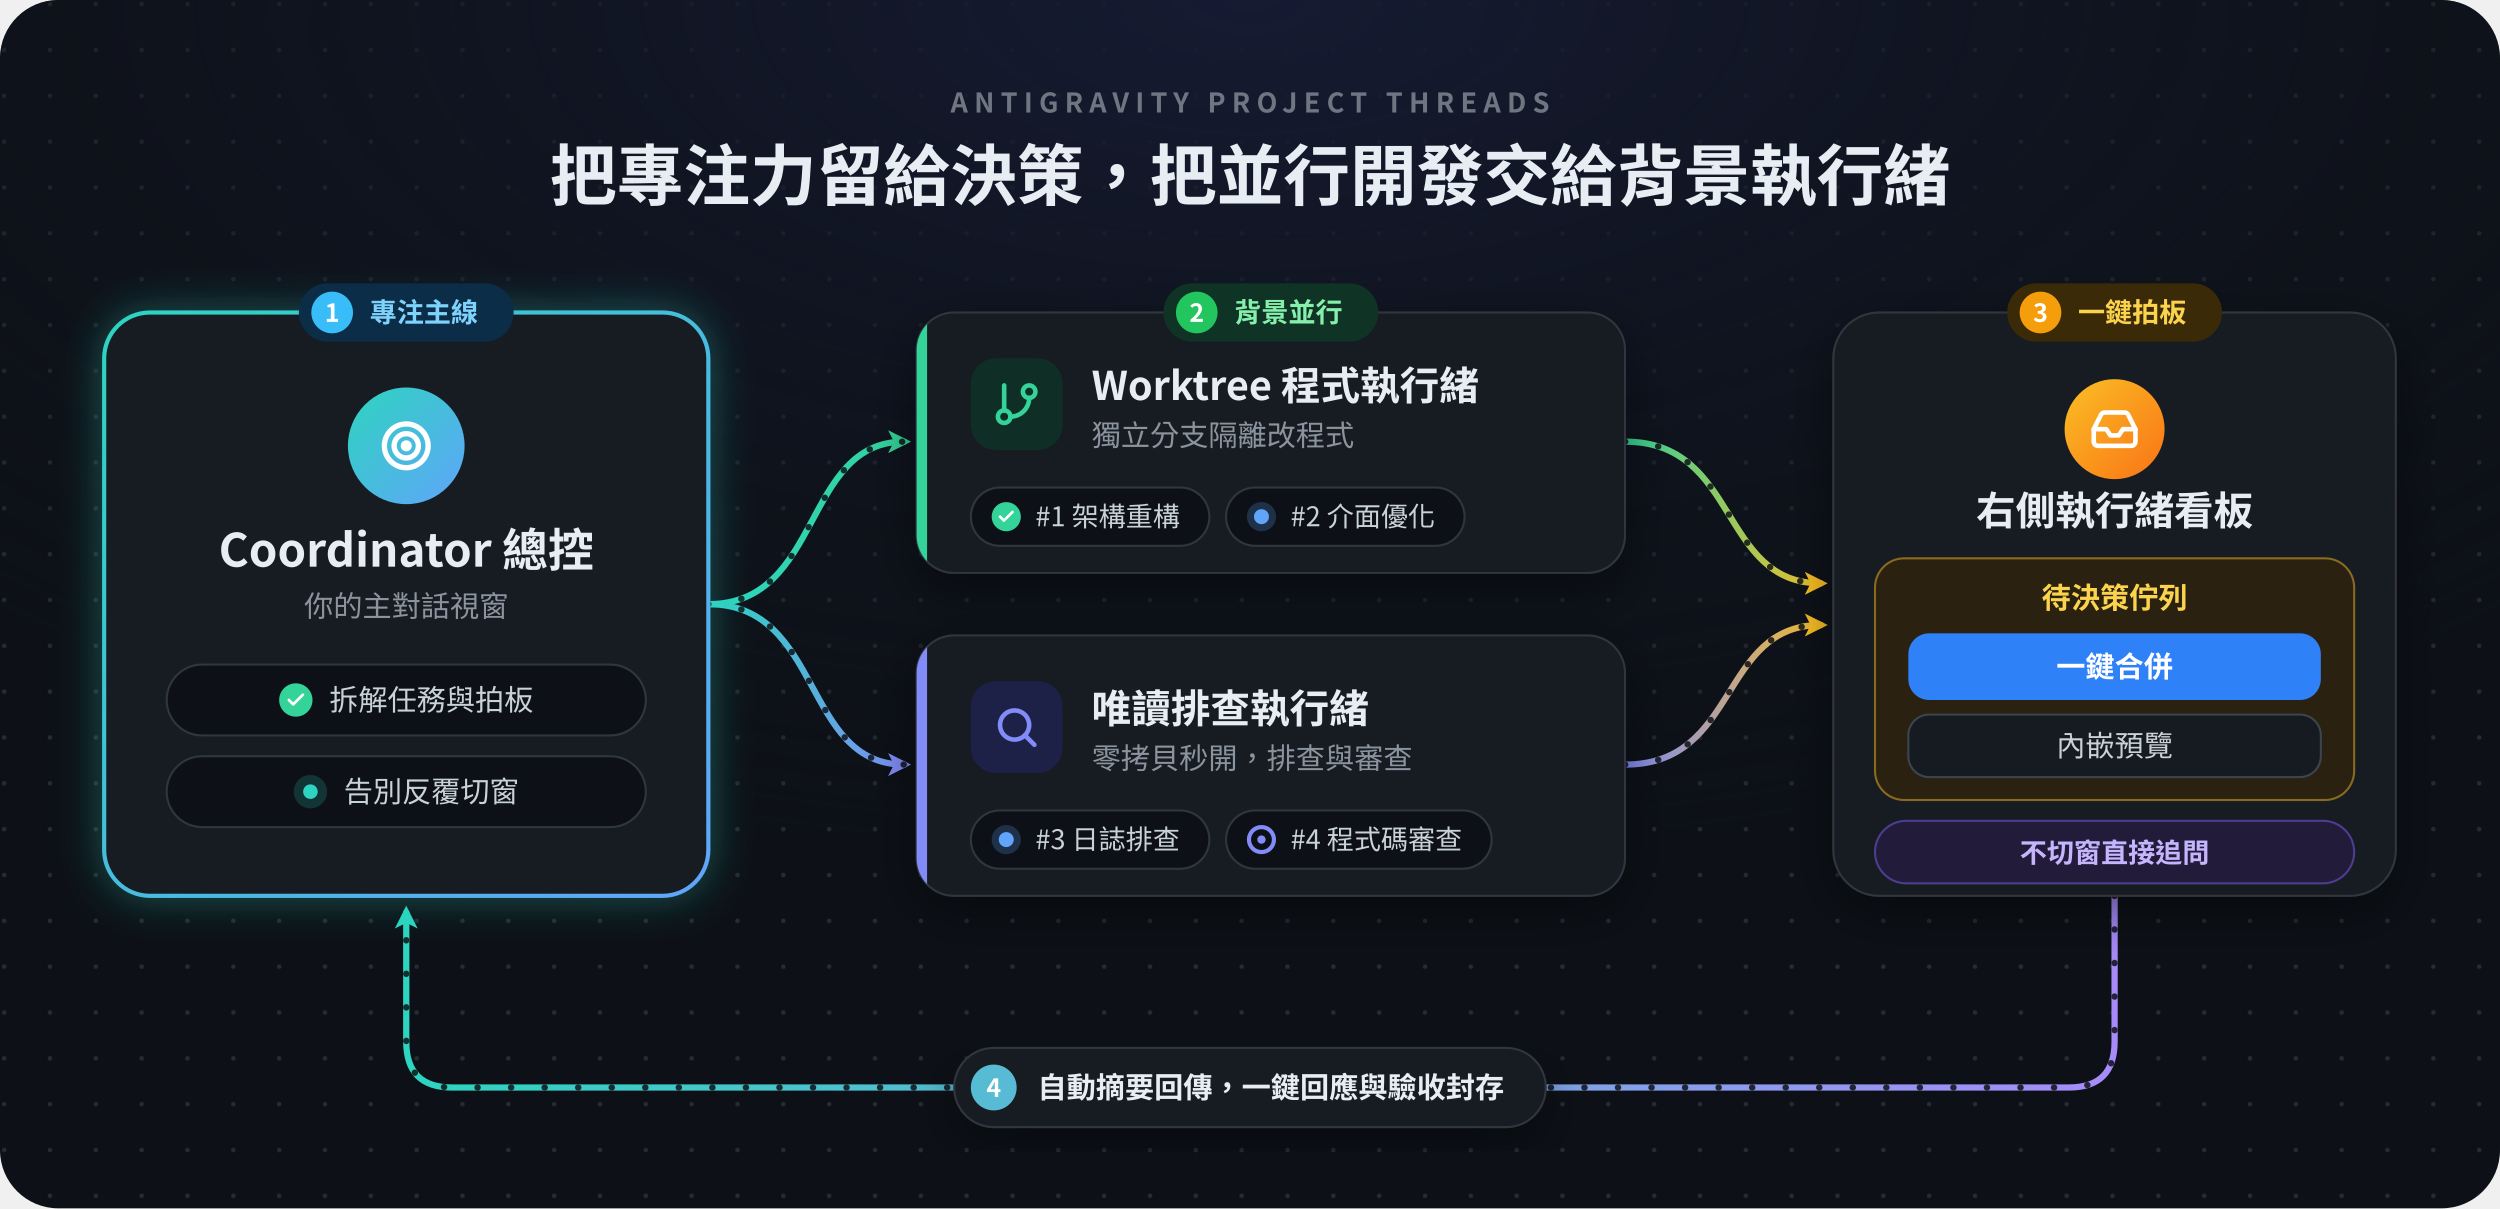
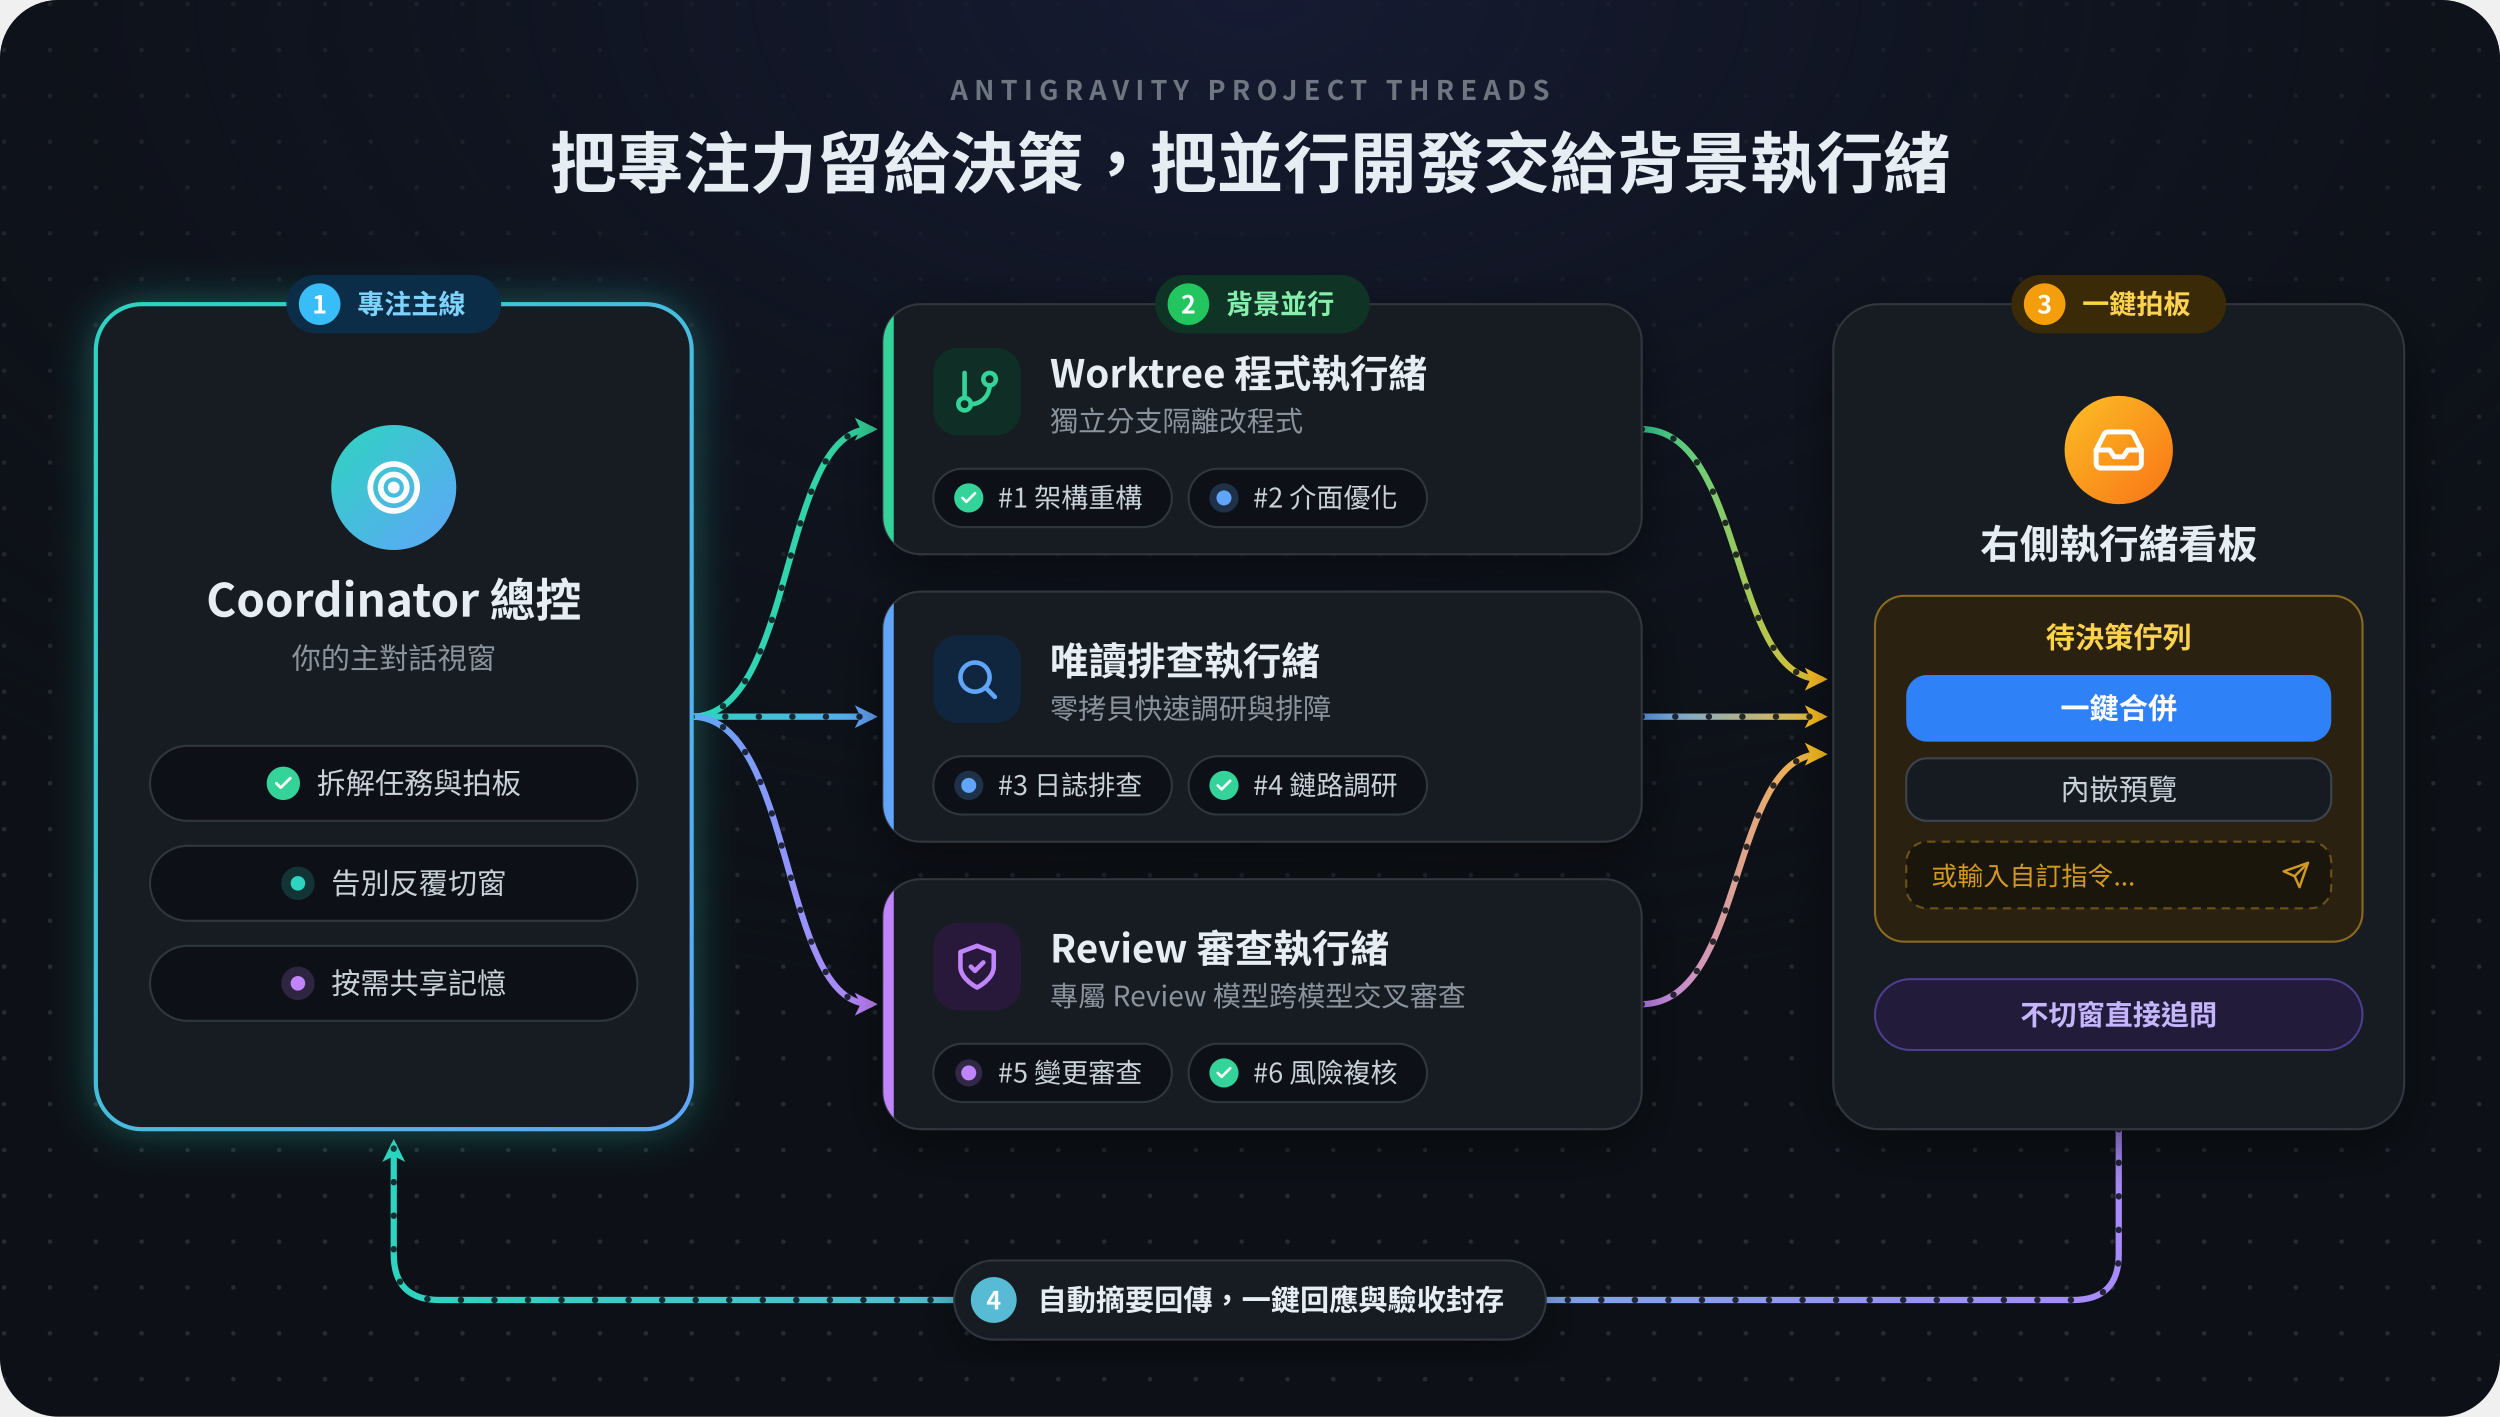
- <svg xmlns="http://www.w3.org/2000/svg" width="1200" height="580" viewBox="0 0 1200 580" role="img" aria-labelledby="title" lang="zh-TW" font-family="-apple-system, BlinkMacSystemFont, 'Segoe UI', 'PingFang TC', 'Microsoft JhengHei', 'Noto Sans TC', 'Noto Sans CJK TC', sans-serif">
+ <svg xmlns="http://www.w3.org/2000/svg" width="1200" height="680" viewBox="0 0 1200 680" role="img" aria-labelledby="title" lang="zh-TW" font-family="-apple-system, BlinkMacSystemFont, 'Segoe UI', 'PingFang TC', 'Microsoft JhengHei', 'Noto Sans TC', 'Noto Sans CJK TC', sans-serif">
  <style>
    .flow { animation: flow 1.6s linear infinite; }
    @keyframes flow { to { stroke-dashoffset: -32; } }
    @media (prefers-reduced-motion: reduce) { .flow { animation: none; } }
  </style>
  <defs>
    <pattern id="dots" width="22" height="22" patternUnits="userSpaceOnUse">
      <circle cx="2" cy="2" r="1.1" fill="#30363D" />
    </pattern>
    <radialGradient id="gGlow" cx="50%" cy="0%" r="75%">
      <stop offset="0%" stop-color="#161B33" stop-opacity="1" />
      <stop offset="100%" stop-color="#0D1117" stop-opacity="0" />
    </radialGradient>
    <linearGradient id="gCoordBorder" x1="0" y1="0" x2="1" y2="1">
      <stop offset="0%" stop-color="#2DD4BF" />
      <stop offset="100%" stop-color="#60A5FA" />
    </linearGradient>
    <linearGradient id="gCoordIcon" x1="0" y1="0" x2="1" y2="1">
      <stop offset="0%" stop-color="#2DD4BF" />
      <stop offset="100%" stop-color="#60A5FA" />
    </linearGradient>
    <linearGradient id="gBoardIcon" x1="0" y1="0" x2="1" y2="1">
      <stop offset="0%" stop-color="#FBBF24" />
      <stop offset="100%" stop-color="#F97316" />
    </linearGradient>
-     <linearGradient id="gEdgeWt" gradientUnits="userSpaceOnUse" x1="340" y1="0" x2="440" y2="0">
+     <linearGradient id="gEdgeWt" gradientUnits="userSpaceOnUse" x1="332" y1="0" x2="424" y2="0">
      <stop offset="0%" stop-color="#2DD4BF" />
      <stop offset="100%" stop-color="#34D399" />
    </linearGradient>
-     <linearGradient id="gEdgeRo" gradientUnits="userSpaceOnUse" x1="340" y1="0" x2="440" y2="0">
-       <stop offset="0%" stop-color="#2DD4BF" />
-       <stop offset="100%" stop-color="#818CF8" />
-     </linearGradient>
-     <linearGradient id="gEdgeOutWt" gradientUnits="userSpaceOnUse" x1="780" y1="0" x2="880" y2="0">
+     <linearGradient id="gEdgeRo" gradientUnits="userSpaceOnUse" x1="332" y1="0" x2="424" y2="0">
+       <stop offset="0%" stop-color="#2DD4BF" />
+       <stop offset="100%" stop-color="#60A5FA" />
+     </linearGradient>
+     <linearGradient id="gEdgeRv" gradientUnits="userSpaceOnUse" x1="332" y1="0" x2="424" y2="0">
+       <stop offset="0%" stop-color="#60A5FA" />
+       <stop offset="100%" stop-color="#C084FC" />
+     </linearGradient>
+     <linearGradient id="gEdgeOutWt" gradientUnits="userSpaceOnUse" x1="788" y1="0" x2="880" y2="0">
      <stop offset="0%" stop-color="#34D399" />
      <stop offset="100%" stop-color="#FBBF24" />
    </linearGradient>
-     <linearGradient id="gEdgeOutRo" gradientUnits="userSpaceOnUse" x1="780" y1="0" x2="880" y2="0">
-       <stop offset="0%" stop-color="#818CF8" />
+     <linearGradient id="gEdgeOutRo" gradientUnits="userSpaceOnUse" x1="788" y1="0" x2="880" y2="0">
+       <stop offset="0%" stop-color="#60A5FA" />
      <stop offset="100%" stop-color="#FBBF24" />
    </linearGradient>
-     <linearGradient id="gLoop" gradientUnits="userSpaceOnUse" x1="1015" y1="0" x2="195" y2="0">
+     <linearGradient id="gEdgeOutRv" gradientUnits="userSpaceOnUse" x1="788" y1="0" x2="880" y2="0">
+       <stop offset="0%" stop-color="#C084FC" />
+       <stop offset="100%" stop-color="#FBBF24" />
+     </linearGradient>
+     <linearGradient id="gLoop" gradientUnits="userSpaceOnUse" x1="1017" y1="0" x2="189" y2="0">
      <stop offset="0%" stop-color="#A78BFA" />
      <stop offset="100%" stop-color="#2DD4BF" />
    </linearGradient>
    <marker id="arrowGreen" viewBox="0 0 10 10" refX="7" refY="5" markerWidth="11" markerHeight="11" markerUnits="userSpaceOnUse" orient="auto">
      <path d="M0 0 L10 5 L0 10 L2.5 5 z" fill="#34D399" />
    </marker>
-     <marker id="arrowIndigo" viewBox="0 0 10 10" refX="7" refY="5" markerWidth="11" markerHeight="11" markerUnits="userSpaceOnUse" orient="auto">
-       <path d="M0 0 L10 5 L0 10 L2.5 5 z" fill="#818CF8" />
+     <marker id="arrowBlue" viewBox="0 0 10 10" refX="7" refY="5" markerWidth="11" markerHeight="11" markerUnits="userSpaceOnUse" orient="auto">
+       <path d="M0 0 L10 5 L0 10 L2.5 5 z" fill="#60A5FA" />
+     </marker>
+     <marker id="arrowPurple" viewBox="0 0 10 10" refX="7" refY="5" markerWidth="11" markerHeight="11" markerUnits="userSpaceOnUse" orient="auto">
+       <path d="M0 0 L10 5 L0 10 L2.5 5 z" fill="#C084FC" />
    </marker>
    <marker id="arrowAmber" viewBox="0 0 10 10" refX="7" refY="5" markerWidth="11" markerHeight="11" markerUnits="userSpaceOnUse" orient="auto">
      <path d="M0 0 L10 5 L0 10 L2.5 5 z" fill="#FBBF24" />
    </marker>
    <marker id="arrowTeal" viewBox="0 0 10 10" refX="7" refY="5" markerWidth="11" markerHeight="11" markerUnits="userSpaceOnUse" orient="auto">
      <path d="M0 0 L10 5 L0 10 L2.5 5 z" fill="#2DD4BF" />
    </marker>
    <filter id="shadow" x="-20%" y="-20%" width="140%" height="150%">
      <feDropShadow dx="0" dy="8" stdDeviation="12" flood-color="#000000" flood-opacity="0.45" />
    </filter>
    <filter id="glow" x="-30%" y="-30%" width="160%" height="160%">
      <feDropShadow dx="0" dy="0" stdDeviation="10" flood-color="#2DD4BF" flood-opacity="0.35" />
    </filter>
  </defs>
-   <rect width="1200" height="580" rx="28" fill="#0D1117" />
-   <rect width="1200" height="580" rx="28" fill="url(#dots)" opacity="0.7" />
-   <rect width="1200" height="580" rx="28" fill="url(#gGlow)" />
-   <text x="600" y="54" font-size="13" font-weight="700" fill="#6E7681" text-anchor="middle" letter-spacing="3">ANTIGRAVITY PROJECT THREADS</text>
-   <text x="600" y="96" font-size="32" font-weight="800" fill="#E6EDF3" text-anchor="middle">把專注力留給決策，把並行開發交給背景執行緒</text>
-   <path d="M340 290 C 395 290, 385 212, 434 212" fill="none" stroke="url(#gEdgeWt)" stroke-width="3" stroke-linecap="round" marker-end="url(#arrowGreen)" />
-   <path class="flow" d="M340 290 C 395 290, 385 212, 434 212" fill="none" stroke="#0D1117" stroke-opacity="0.85" stroke-width="3" stroke-linecap="round" stroke-dasharray="0.1 16" />
-   <path d="M340 290 C 395 290, 385 367, 434 367" fill="none" stroke="url(#gEdgeRo)" stroke-width="3" stroke-linecap="round" marker-end="url(#arrowIndigo)" />
-   <path class="flow" d="M340 290 C 395 290, 385 367, 434 367" fill="none" stroke="#0D1117" stroke-opacity="0.85" stroke-width="3" stroke-linecap="round" stroke-dasharray="0.1 16" />
-   <path d="M780 212 C 835 212, 825 280, 874 280" fill="none" stroke="url(#gEdgeOutWt)" stroke-width="3" stroke-linecap="round" marker-end="url(#arrowAmber)" />
-   <path class="flow" d="M780 212 C 835 212, 825 280, 874 280" fill="none" stroke="#0D1117" stroke-opacity="0.85" stroke-width="3" stroke-linecap="round" stroke-dasharray="0.1 16" />
-   <path d="M780 367 C 835 367, 825 300, 874 300" fill="none" stroke="url(#gEdgeOutRo)" stroke-width="3" stroke-linecap="round" marker-end="url(#arrowAmber)" />
-   <path class="flow" d="M780 367 C 835 367, 825 300, 874 300" fill="none" stroke="#0D1117" stroke-opacity="0.85" stroke-width="3" stroke-linecap="round" stroke-dasharray="0.1 16" />
-   <path d="M1015 430 V 500 Q 1015 522 993 522 H 217 Q 195 522 195 500 V 438" fill="none" stroke="url(#gLoop)" stroke-width="3" stroke-linecap="round" marker-end="url(#arrowTeal)" />
-   <path class="flow" d="M1015 430 V 500 Q 1015 522 993 522 H 217 Q 195 522 195 500 V 438" fill="none" stroke="#0D1117" stroke-opacity="0.85" stroke-width="3" stroke-linecap="round" stroke-dasharray="0.1 16" />
-   <g>
-     <rect x="458" y="503" width="284" height="38" rx="19" fill="#161B22" stroke="#30363D" filter="url(#shadow)" />
-     <circle cx="477" cy="522" r="11" fill="url(#gLoop)" />
-     <text x="477" y="526.5" font-size="12" font-weight="700" fill="#FFFFFF" text-anchor="middle">4</text>
-     <text x="498" y="527" font-size="14" font-weight="600" fill="#E6EDF3" text-anchor="start">自動摘要回傳，一鍵回應與驗收封存</text>
-   </g>
-   <g>
-     <rect x="50" y="150" width="290" height="280" rx="22" fill="#161B22" stroke="url(#gCoordBorder)" stroke-width="2" filter="url(#glow)" />
-     <circle cx="195" cy="214" r="28" fill="url(#gCoordIcon)" />
-     <g transform="translate(181 200) scale(1.166667)" fill="none" stroke="#FFFFFF" stroke-width="2.2" stroke-linecap="round" stroke-linejoin="round" style="color:#FFFFFF">
+   <rect width="1200" height="680" rx="28" fill="#0D1117" />
+   <rect width="1200" height="680" rx="28" fill="url(#dots)" opacity="0.7" />
+   <rect width="1200" height="680" rx="28" fill="url(#gGlow)" />
+   <text x="600" y="48" font-size="13" font-weight="700" fill="#6E7681" text-anchor="middle" letter-spacing="3">ANTIGRAVITY PROJECT THREADS</text>
+   <text x="600" y="90" font-size="32" font-weight="800" fill="#E6EDF3" text-anchor="middle">把專注力留給決策，把並行開發交給背景執行緒</text>
+   <path d="M332 344 C 382 344, 374 206, 418 206" fill="none" stroke="url(#gEdgeWt)" stroke-width="3" stroke-linecap="round" marker-end="url(#arrowGreen)" />
+   <path class="flow" d="M332 344 C 382 344, 374 206, 418 206" fill="none" stroke="#0D1117" stroke-opacity="0.85" stroke-width="3" stroke-linecap="round" stroke-dasharray="0.1 16" />
+   <path d="M332 344 H 418" fill="none" stroke="url(#gEdgeRo)" stroke-width="3" stroke-linecap="round" marker-end="url(#arrowBlue)" />
+   <path class="flow" d="M332 344 H 418" fill="none" stroke="#0D1117" stroke-opacity="0.85" stroke-width="3" stroke-linecap="round" stroke-dasharray="0.1 16" />
+   <path d="M332 344 C 382 344, 374 482, 418 482" fill="none" stroke="url(#gEdgeRv)" stroke-width="3" stroke-linecap="round" marker-end="url(#arrowPurple)" />
+   <path class="flow" d="M332 344 C 382 344, 374 482, 418 482" fill="none" stroke="#0D1117" stroke-opacity="0.85" stroke-width="3" stroke-linecap="round" stroke-dasharray="0.1 16" />
+   <path d="M788 206 C 838 206, 830 326, 874 326" fill="none" stroke="url(#gEdgeOutWt)" stroke-width="3" stroke-linecap="round" marker-end="url(#arrowAmber)" />
+   <path class="flow" d="M788 206 C 838 206, 830 326, 874 326" fill="none" stroke="#0D1117" stroke-opacity="0.85" stroke-width="3" stroke-linecap="round" stroke-dasharray="0.1 16" />
+   <path d="M788 344 H 874" fill="none" stroke="url(#gEdgeOutRo)" stroke-width="3" stroke-linecap="round" marker-end="url(#arrowAmber)" />
+   <path class="flow" d="M788 344 H 874" fill="none" stroke="#0D1117" stroke-opacity="0.85" stroke-width="3" stroke-linecap="round" stroke-dasharray="0.1 16" />
+   <path d="M788 482 C 838 482, 830 362, 874 362" fill="none" stroke="url(#gEdgeOutRv)" stroke-width="3" stroke-linecap="round" marker-end="url(#arrowAmber)" />
+   <path class="flow" d="M788 482 C 838 482, 830 362, 874 362" fill="none" stroke="#0D1117" stroke-opacity="0.85" stroke-width="3" stroke-linecap="round" stroke-dasharray="0.1 16" />
+   <path d="M1017 542 V 602 Q 1017 624 995 624 H 211 Q 189 624 189 602 V 550" fill="none" stroke="url(#gLoop)" stroke-width="3" stroke-linecap="round" marker-end="url(#arrowTeal)" />
+   <path class="flow" d="M1017 542 V 602 Q 1017 624 995 624 H 211 Q 189 624 189 602 V 550" fill="none" stroke="#0D1117" stroke-opacity="0.85" stroke-width="3" stroke-linecap="round" stroke-dasharray="0.1 16" />
+   <g>
+     <rect x="458" y="605" width="284" height="38" rx="19" fill="#161B22" stroke="#30363D" filter="url(#shadow)" />
+     <circle cx="477" cy="624" r="11" fill="url(#gLoop)" />
+     <text x="477" y="628.5" font-size="12" font-weight="700" fill="#FFFFFF" text-anchor="middle">4</text>
+     <text x="498" y="629" font-size="14" font-weight="600" fill="#E6EDF3" text-anchor="start">自動摘要回傳，一鍵回應與驗收封存</text>
+   </g>
+   <g>
+     <rect x="46" y="146" width="286" height="396" rx="22" fill="#161B22" stroke="url(#gCoordBorder)" stroke-width="2" filter="url(#glow)" />
+     <circle cx="189" cy="234" r="30" fill="url(#gCoordIcon)" />
+     <g transform="translate(174 219) scale(1.25)" fill="none" stroke="#FFFFFF" stroke-width="2.2" stroke-linecap="round" stroke-linejoin="round" style="color:#FFFFFF">
      <circle cx="12" cy="12" r="9" />
      <circle cx="12" cy="12" r="5" />
      <circle cx="12" cy="12" r="1.2" fill="currentColor" />
    </g>
-     <text x="195" y="272" font-size="22" font-weight="800" fill="#E6EDF3" text-anchor="middle">Coordinator 總控</text>
-     <text x="195" y="296" font-size="14" font-weight="400" fill="#8B949E" text-anchor="middle">你的主對話視窗</text>
-     <rect x="80" y="319" width="230" height="34" rx="17" fill="#0D1117" stroke="#30363D" />
-     <circle cx="142" cy="336" r="8" fill="#34D399" />
-     <g transform="translate(137 331) scale(0.4166667)" fill="none" stroke="#FFFFFF" stroke-width="3.2" stroke-linecap="round" stroke-linejoin="round" style="color:#FFFFFF">
+     <text x="189" y="296" font-size="22" font-weight="800" fill="#E6EDF3" text-anchor="middle">Coordinator 總控</text>
+     <text x="189" y="321" font-size="14" font-weight="400" fill="#8B949E" text-anchor="middle">你的主對話視窗</text>
+     <rect x="72" y="358" width="234" height="36" rx="18" fill="#0D1117" stroke="#30363D" />
+     <circle cx="136" cy="376" r="8" fill="#34D399" />
+     <g transform="translate(131 371) scale(0.4166667)" fill="none" stroke="#FFFFFF" stroke-width="3.2" stroke-linecap="round" stroke-linejoin="round" style="color:#FFFFFF">
      <polyline points="20 6 9 17 4 12" />
    </g>
-     <text x="158" y="341" font-size="14" font-weight="500" fill="#C9D1D9" text-anchor="start">拆解任務與拍板</text>
-     <rect x="80" y="363" width="230" height="34" rx="17" fill="#0D1117" stroke="#30363D" />
-     <circle cx="149" cy="380" r="8" fill="#2DD4BF" opacity="0.18" />
-     <circle cx="149" cy="380" r="3.5" fill="#2DD4BF" />
-     <text x="165" y="385" font-size="14" font-weight="500" fill="#C9D1D9" text-anchor="start">告別反覆切窗</text>
-   </g>
-   <g>
-     <rect x="440" y="150" width="340" height="125" rx="18" fill="#161B22" stroke="#30363D" filter="url(#shadow)" />
+     <text x="152" y="381" font-size="14" font-weight="500" fill="#C9D1D9" text-anchor="start">拆解任務與拍板</text>
+     <rect x="72" y="406" width="234" height="36" rx="18" fill="#0D1117" stroke="#30363D" />
+     <circle cx="143" cy="424" r="8" fill="#2DD4BF" opacity="0.18" />
+     <circle cx="143" cy="424" r="3.5" fill="#2DD4BF" />
+     <text x="159" y="429" font-size="14" font-weight="500" fill="#C9D1D9" text-anchor="start">告別反覆切窗</text>
+     <rect x="72" y="454" width="234" height="36" rx="18" fill="#0D1117" stroke="#30363D" />
+     <circle cx="143" cy="472" r="8" fill="#C084FC" opacity="0.18" />
+     <circle cx="143" cy="472" r="3.5" fill="#C084FC" />
+     <text x="159" y="477" font-size="14" font-weight="500" fill="#C9D1D9" text-anchor="start">按需共享記憶</text>
+   </g>
+   <g>
+     <rect x="424" y="146" width="364" height="120" rx="18" fill="#161B22" stroke="#30363D" filter="url(#shadow)" />
    <clipPath id="clip-branch">
-       <rect x="440" y="150" width="340" height="125" rx="18" />
+       <rect x="424" y="146" width="364" height="120" rx="18" />
    </clipPath>
-     <rect x="440" y="150" width="5" height="125" fill="#34D399" clip-path="url(#clip-branch)" />
-     <rect x="466" y="172" width="44" height="44" rx="12" fill="#0F2E25" />
-     <g transform="translate(476 182) scale(1)" fill="none" stroke="#34D399" stroke-width="2.2" stroke-linecap="round" stroke-linejoin="round" style="color:#34D399">
+     <rect x="424" y="146" width="5" height="120" fill="#34D399" clip-path="url(#clip-branch)" />
+     <rect x="448" y="167" width="42" height="42" rx="12" fill="#0F2E25" />
+     <g transform="translate(457 176) scale(1)" fill="none" stroke="#34D399" stroke-width="2.2" stroke-linecap="round" stroke-linejoin="round" style="color:#34D399">
      <line x1="6" y1="3" x2="6" y2="15" />
      <circle cx="18" cy="6" r="3" />
      <circle cx="6" cy="18" r="3" />
      <path d="M18 9a9 9 0 0 1-9 9" />
    </g>
-     <text x="524" y="192" font-size="19" font-weight="700" fill="#E6EDF3" text-anchor="start">Worktree 程式執行緒</text>
-     <text x="524" y="214" font-size="14" font-weight="400" fill="#8B949E" text-anchor="start">獨立分支隔離改程式</text>
-     <g>
-       <rect x="466" y="234" width="114.5" height="28" rx="14" fill="#0D1117" stroke="#30363D" />
-       <circle cx="483" cy="248" r="7" fill="#34D399" />
-       <g transform="translate(478.5 243.5) scale(0.375)" fill="none" stroke="#FFFFFF" stroke-width="3.4" stroke-linecap="round" stroke-linejoin="round" style="color:#FFFFFF">
+     <text x="504" y="186" font-size="18.5" font-weight="700" fill="#E6EDF3" text-anchor="start">Worktree 程式執行緒</text>
+     <text x="504" y="207" font-size="13.5" font-weight="400" fill="#8B949E" text-anchor="start">獨立分支隔離改程式</text>
+     <g>
+       <rect x="448" y="225" width="114.5" height="28" rx="14" fill="#0D1117" stroke="#30363D" />
+       <circle cx="465" cy="239" r="7" fill="#34D399" />
+       <g transform="translate(460.5 234.5) scale(0.375)" fill="none" stroke="#FFFFFF" stroke-width="3.4" stroke-linecap="round" stroke-linejoin="round" style="color:#FFFFFF">
        <polyline points="20 6 9 17 4 12" />
      </g>
-       <text x="497" y="252.6" font-size="13" font-weight="500" fill="#C9D1D9" text-anchor="start">#1 架構重構</text>
-     </g>
-     <g>
-       <rect x="588.5" y="234" width="114.5" height="28" rx="14" fill="#0D1117" stroke="#30363D" />
-       <circle cx="605.5" cy="248" r="7" fill="#60A5FA" opacity="0.22" />
-       <circle cx="605.5" cy="248" r="3.6" fill="#60A5FA" />
-       <text x="619.5" y="252.6" font-size="13" font-weight="500" fill="#C9D1D9" text-anchor="start">#2 介面優化</text>
-     </g>
-   </g>
-   <g>
-     <rect x="440" y="305" width="340" height="125" rx="18" fill="#161B22" stroke="#30363D" filter="url(#shadow)" />
+       <text x="479" y="243.6" font-size="13" font-weight="500" fill="#C9D1D9" text-anchor="start">#1 架構重構</text>
+     </g>
+     <g>
+       <rect x="570.5" y="225" width="114.5" height="28" rx="14" fill="#0D1117" stroke="#30363D" />
+       <circle cx="587.5" cy="239" r="7" fill="#60A5FA" opacity="0.22" />
+       <circle cx="587.5" cy="239" r="3.6" fill="#60A5FA" />
+       <text x="601.5" y="243.6" font-size="13" font-weight="500" fill="#C9D1D9" text-anchor="start">#2 介面優化</text>
+     </g>
+   </g>
+   <g>
+     <rect x="424" y="284" width="364" height="120" rx="18" fill="#161B22" stroke="#30363D" filter="url(#shadow)" />
    <clipPath id="clip-search">
-       <rect x="440" y="305" width="340" height="125" rx="18" />
+       <rect x="424" y="284" width="364" height="120" rx="18" />
    </clipPath>
-     <rect x="440" y="305" width="5" height="125" fill="#818CF8" clip-path="url(#clip-search)" />
-     <rect x="466" y="327" width="44" height="44" rx="12" fill="#1E2147" />
-     <g transform="translate(476 337) scale(1)" fill="none" stroke="#818CF8" stroke-width="2.2" stroke-linecap="round" stroke-linejoin="round" style="color:#818CF8">
+     <rect x="424" y="284" width="5" height="120" fill="#60A5FA" clip-path="url(#clip-search)" />
+     <rect x="448" y="305" width="42" height="42" rx="12" fill="#10263F" />
+     <g transform="translate(457 314) scale(1)" fill="none" stroke="#60A5FA" stroke-width="2.2" stroke-linecap="round" stroke-linejoin="round" style="color:#60A5FA">
      <circle cx="11" cy="11" r="7" />
      <line x1="20.5" y1="20.5" x2="16" y2="16" />
    </g>
-     <text x="524" y="347" font-size="19" font-weight="700" fill="#E6EDF3" text-anchor="start">唯讀排查執行緒</text>
-     <text x="524" y="369" font-size="14" font-weight="400" fill="#8B949E" text-anchor="start">零拷貝秒開，排查與審查</text>
-     <g>
-       <rect x="466" y="389" width="114.5" height="28" rx="14" fill="#0D1117" stroke="#30363D" />
-       <circle cx="483" cy="403" r="7" fill="#60A5FA" opacity="0.22" />
-       <circle cx="483" cy="403" r="3.6" fill="#60A5FA" />
-       <text x="497" y="407.6" font-size="13" font-weight="500" fill="#C9D1D9" text-anchor="start">#3 日誌排查</text>
-     </g>
-     <g>
-       <rect x="588.5" y="389" width="127.5" height="28" rx="14" fill="#0D1117" stroke="#30363D" />
-       <circle cx="605.5" cy="403" r="6" fill="none" stroke="#818CF8" stroke-width="2" />
-       <circle cx="605.5" cy="403" r="2" fill="#818CF8" />
-       <text x="619.5" y="407.6" font-size="13" font-weight="500" fill="#C9D1D9" text-anchor="start">#4 程式碼審查</text>
-     </g>
-   </g>
-   <g>
-     <rect x="880" y="150" width="270" height="280" rx="22" fill="#161B22" stroke="#30363D" filter="url(#shadow)" />
-     <circle cx="1015" cy="206" r="24" fill="url(#gBoardIcon)" />
-     <g transform="translate(1003 194) scale(1)" fill="none" stroke="#FFFFFF" stroke-width="2.2" stroke-linecap="round" stroke-linejoin="round" style="color:#FFFFFF">
+     <text x="504" y="324" font-size="18.5" font-weight="700" fill="#E6EDF3" text-anchor="start">唯讀排查執行緒</text>
+     <text x="504" y="345" font-size="13.5" font-weight="400" fill="#8B949E" text-anchor="start">零拷貝快速調研與排障</text>
+     <g>
+       <rect x="448" y="363" width="114.5" height="28" rx="14" fill="#0D1117" stroke="#30363D" />
+       <circle cx="465" cy="377" r="7" fill="#60A5FA" opacity="0.22" />
+       <circle cx="465" cy="377" r="3.6" fill="#60A5FA" />
+       <text x="479" y="381.6" font-size="13" font-weight="500" fill="#C9D1D9" text-anchor="start">#3 日誌排查</text>
+     </g>
+     <g>
+       <rect x="570.5" y="363" width="114.5" height="28" rx="14" fill="#0D1117" stroke="#30363D" />
+       <circle cx="587.5" cy="377" r="7" fill="#34D399" />
+       <g transform="translate(583 372.5) scale(0.375)" fill="none" stroke="#FFFFFF" stroke-width="3.4" stroke-linecap="round" stroke-linejoin="round" style="color:#FFFFFF">
+         <polyline points="20 6 9 17 4 12" />
+       </g>
+       <text x="601.5" y="381.6" font-size="13" font-weight="500" fill="#C9D1D9" text-anchor="start">#4 鏈路調研</text>
+     </g>
+   </g>
+   <g>
+     <rect x="424" y="422" width="364" height="120" rx="18" fill="#161B22" stroke="#30363D" filter="url(#shadow)" />
+     <clipPath id="clip-shieldCheck">
+       <rect x="424" y="422" width="364" height="120" rx="18" />
+     </clipPath>
+     <rect x="424" y="422" width="5" height="120" fill="#C084FC" clip-path="url(#clip-shieldCheck)" />
+     <rect x="448" y="443" width="42" height="42" rx="12" fill="#28193B" />
+     <g transform="translate(457 452) scale(1)" fill="none" stroke="#C084FC" stroke-width="2.2" stroke-linecap="round" stroke-linejoin="round" style="color:#C084FC">
+       <path d="M12 22s8-4 8-10V5l-8-3-8 3v7c0 6 8 10 8 10z" />
+       <path d="m9 12 2 2 4-4" />
+     </g>
+     <text x="504" y="462" font-size="18.5" font-weight="700" fill="#E6EDF3" text-anchor="start">Review 審查執行緒</text>
+     <text x="504" y="483" font-size="13.5" font-weight="400" fill="#8B949E" text-anchor="start">專屬 Review 模型跨模型交叉審查</text>
+     <g>
+       <rect x="448" y="501" width="114.5" height="28" rx="14" fill="#0D1117" stroke="#30363D" />
+       <circle cx="465" cy="515" r="6.5" fill="#C084FC" opacity="0.2" />
+       <circle cx="465" cy="515" r="3.6" fill="#C084FC" />
+       <text x="479" y="519.6" font-size="13" font-weight="500" fill="#C9D1D9" text-anchor="start">#5 變更審查</text>
+     </g>
+     <g>
+       <rect x="570.5" y="501" width="114.5" height="28" rx="14" fill="#0D1117" stroke="#30363D" />
+       <circle cx="587.5" cy="515" r="7" fill="#34D399" />
+       <g transform="translate(583 510.5) scale(0.375)" fill="none" stroke="#FFFFFF" stroke-width="3.4" stroke-linecap="round" stroke-linejoin="round" style="color:#FFFFFF">
+         <polyline points="20 6 9 17 4 12" />
+       </g>
+       <text x="601.5" y="519.6" font-size="13" font-weight="500" fill="#C9D1D9" text-anchor="start">#6 風險複核</text>
+     </g>
+   </g>
+   <g>
+     <rect x="880" y="146" width="274" height="396" rx="22" fill="#161B22" stroke="#30363D" filter="url(#shadow)" />
+     <circle cx="1017" cy="216" r="26" fill="url(#gBoardIcon)" />
+     <g transform="translate(1004 203) scale(1.083333)" fill="none" stroke="#FFFFFF" stroke-width="2.2" stroke-linecap="round" stroke-linejoin="round" style="color:#FFFFFF">
      <polyline points="22 12 16 12 14 15 10 15 8 12 2 12" />
      <path d="M5.45 5.11 2 12v6a2 2 0 0 0 2 2h16a2 2 0 0 0 2-2v-6l-3.45-6.89A2 2 0 0 0 16.76 4H7.24a2 2 0 0 0-1.79 1.11z" />
    </g>
-     <text x="1015" y="252" font-size="19" font-weight="800" fill="#E6EDF3" text-anchor="middle">右側執行緒看板</text>
-     <rect x="900" y="268" width="230" height="116" rx="14" fill="#2A2110" stroke="#8A6A1F" />
-     <text x="1015" y="292" font-size="14" font-weight="700" fill="#FCD34D" text-anchor="middle">待決策佇列</text>
-     <rect x="916" y="304" width="198" height="32" rx="10" fill="#2F81F7" />
-     <text x="1015" y="325" font-size="14" font-weight="600" fill="#FFFFFF" text-anchor="middle">一鍵合併</text>
-     <rect x="916" y="343" width="198" height="30" rx="10" fill="#161B22" stroke="#3D444D" />
-     <text x="1015" y="363" font-size="14" font-weight="500" fill="#C9D1D9" text-anchor="middle">內嵌預覽</text>
-     <rect x="900" y="394" width="230" height="30" rx="15" fill="#221B3A" stroke="#4C3D8F" />
-     <text x="1015" y="414" font-size="13" font-weight="600" fill="#C4B5FD" text-anchor="middle">不切窗直接追問</text>
-   </g>
-   <g>
-     <rect x="143.44" y="136" width="103.12" height="28" rx="14" fill="#0C2D48" />
-     <circle cx="159.44" cy="150" r="10" fill="#38BDF8" />
-     <text x="159.44" y="154.5" font-size="12" font-weight="700" fill="#FFFFFF" text-anchor="middle">1</text>
-     <text x="177.44" y="154.6" font-size="13" font-weight="600" fill="#7DD3FC" text-anchor="start">專注主線</text>
-   </g>
-   <g>
-     <rect x="558.44" y="136" width="103.12" height="28" rx="14" fill="#0F3324" />
-     <circle cx="574.44" cy="150" r="10" fill="#22C55E" />
-     <text x="574.44" y="154.5" font-size="12" font-weight="700" fill="#FFFFFF" text-anchor="middle">2</text>
-     <text x="592.44" y="154.6" font-size="13" font-weight="600" fill="#86EFAC" text-anchor="start">背景並行</text>
-   </g>
-   <g>
-     <rect x="963.44" y="136" width="103.12" height="28" rx="14" fill="#3A2A08" />
-     <circle cx="979.44" cy="150" r="10" fill="#F59E0B" />
-     <text x="979.44" y="154.5" font-size="12" font-weight="700" fill="#FFFFFF" text-anchor="middle">3</text>
-     <text x="997.44" y="154.6" font-size="13" font-weight="600" fill="#FCD34D" text-anchor="start">一鍵拍板</text>
+     <text x="1017" y="268" font-size="19" font-weight="800" fill="#E6EDF3" text-anchor="middle">右側執行緒看板</text>
+     <rect x="900" y="286" width="234" height="166" rx="14" fill="#2A2110" stroke="#8A6A1F" />
+     <text x="1017" y="311" font-size="14" font-weight="700" fill="#FCD34D" text-anchor="middle">待決策佇列</text>
+     <rect x="915" y="324" width="204" height="32" rx="10" fill="#2F81F7" />
+     <text x="1017" y="345" font-size="14" font-weight="600" fill="#FFFFFF" text-anchor="middle">一鍵合併</text>
+     <rect x="915" y="364" width="204" height="30" rx="10" fill="#161B22" stroke="#3D444D" />
+     <text x="1017" y="384" font-size="14" font-weight="500" fill="#C9D1D9" text-anchor="middle">內嵌預覽</text>
+     <rect x="915" y="404" width="204" height="32" rx="10" fill="#1A160B" stroke="#6B5218" stroke-dasharray="4 3" />
+     <text x="927" y="425" font-size="12.5" font-weight="500" fill="#D29922" text-anchor="start">或輸入自訂指令...</text>
+     <g transform="translate(1095 413) scale(0.5833333)" fill="none" stroke="#D29922" stroke-width="2" stroke-linecap="round" stroke-linejoin="round" style="color:#D29922">
+       <line x1="22" y1="2" x2="11" y2="13" />
+       <polygon points="22 2 15 22 11 13 2 9 22 2" />
+     </g>
+     <rect x="900" y="470" width="234" height="34" rx="17" fill="#221B3A" stroke="#4C3D8F" />
+     <text x="1017" y="492" font-size="13.5" font-weight="600" fill="#C4B5FD" text-anchor="middle">不切窗直接追問</text>
+   </g>
+   <g>
+     <rect x="137.44" y="132" width="103.12" height="28" rx="14" fill="#0C2D48" />
+     <circle cx="153.44" cy="146" r="10" fill="#38BDF8" />
+     <text x="153.44" y="150.5" font-size="12" font-weight="700" fill="#FFFFFF" text-anchor="middle">1</text>
+     <text x="171.44" y="150.6" font-size="13" font-weight="600" fill="#7DD3FC" text-anchor="start">專注主線</text>
+   </g>
+   <g>
+     <rect x="554.44" y="132" width="103.12" height="28" rx="14" fill="#0F3324" />
+     <circle cx="570.44" cy="146" r="10" fill="#22C55E" />
+     <text x="570.44" y="150.5" font-size="12" font-weight="700" fill="#FFFFFF" text-anchor="middle">2</text>
+     <text x="588.44" y="150.6" font-size="13" font-weight="600" fill="#86EFAC" text-anchor="start">背景並行</text>
+   </g>
+   <g>
+     <rect x="965.44" y="132" width="103.12" height="28" rx="14" fill="#3A2A08" />
+     <circle cx="981.44" cy="146" r="10" fill="#F59E0B" />
+     <text x="981.44" y="150.5" font-size="12" font-weight="700" fill="#FFFFFF" text-anchor="middle">3</text>
+     <text x="999.44" y="150.6" font-size="13" font-weight="600" fill="#FCD34D" text-anchor="start">一鍵拍板</text>
  </g>
</svg>
